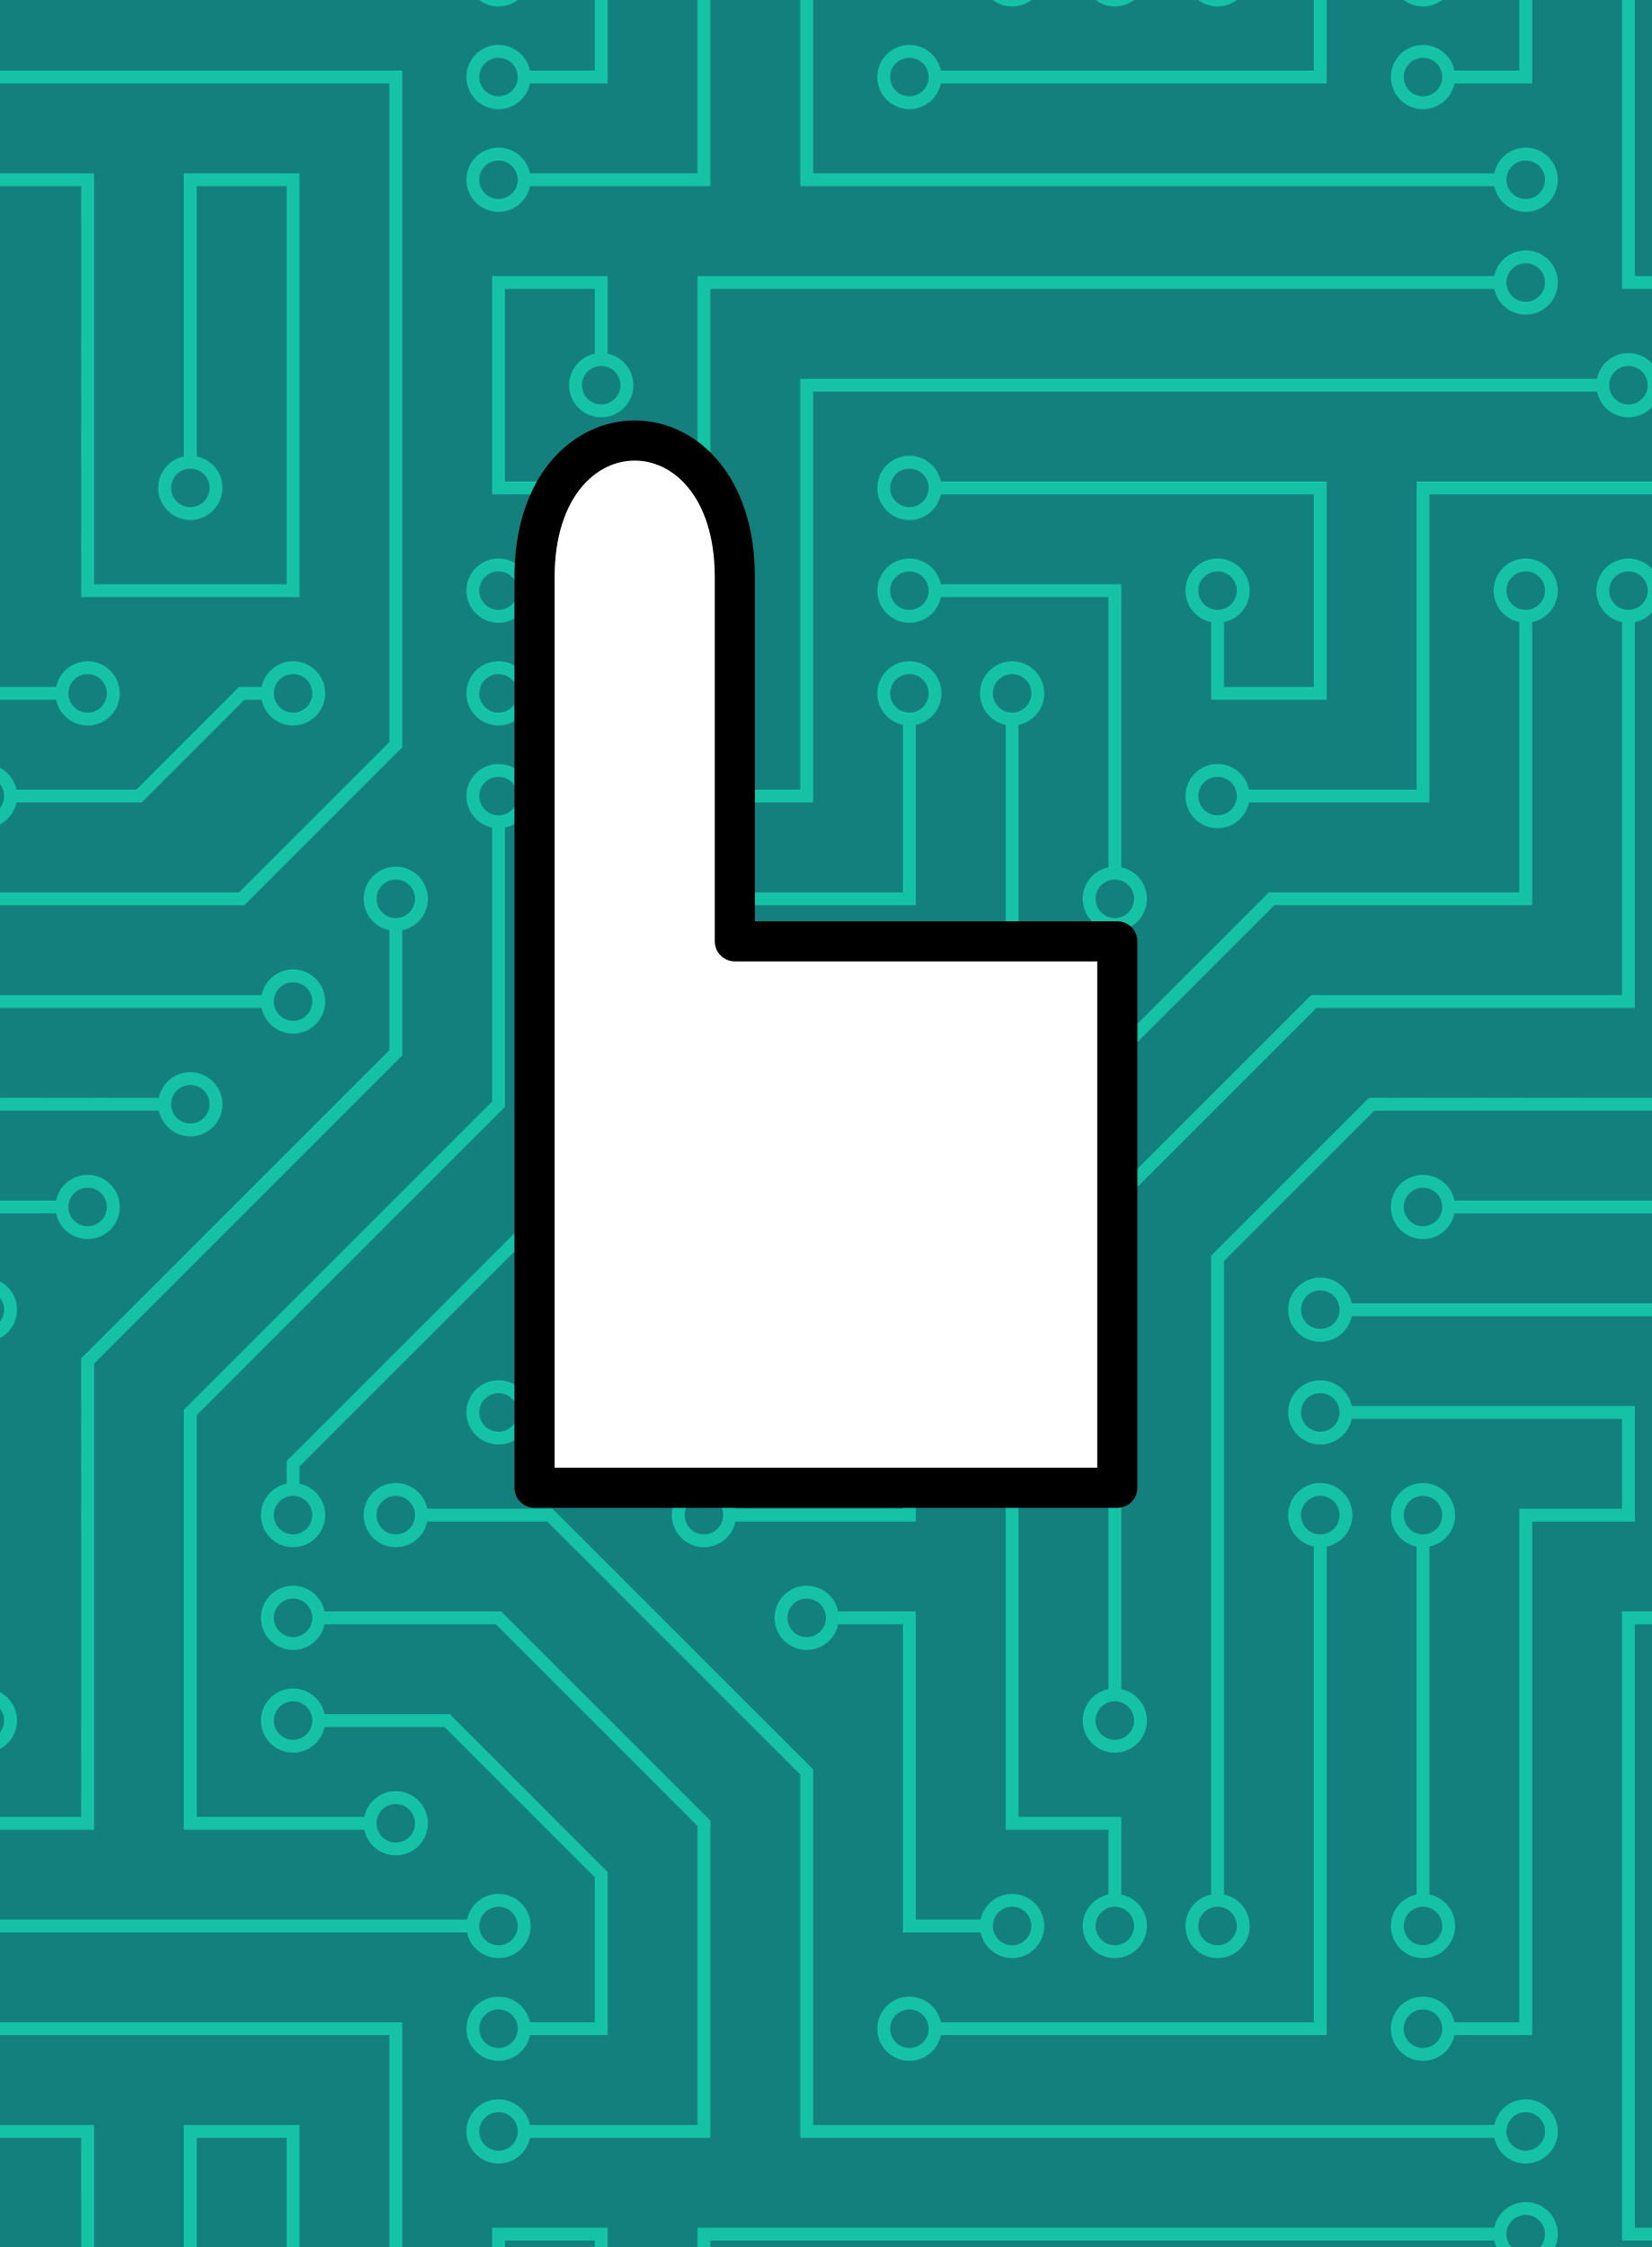
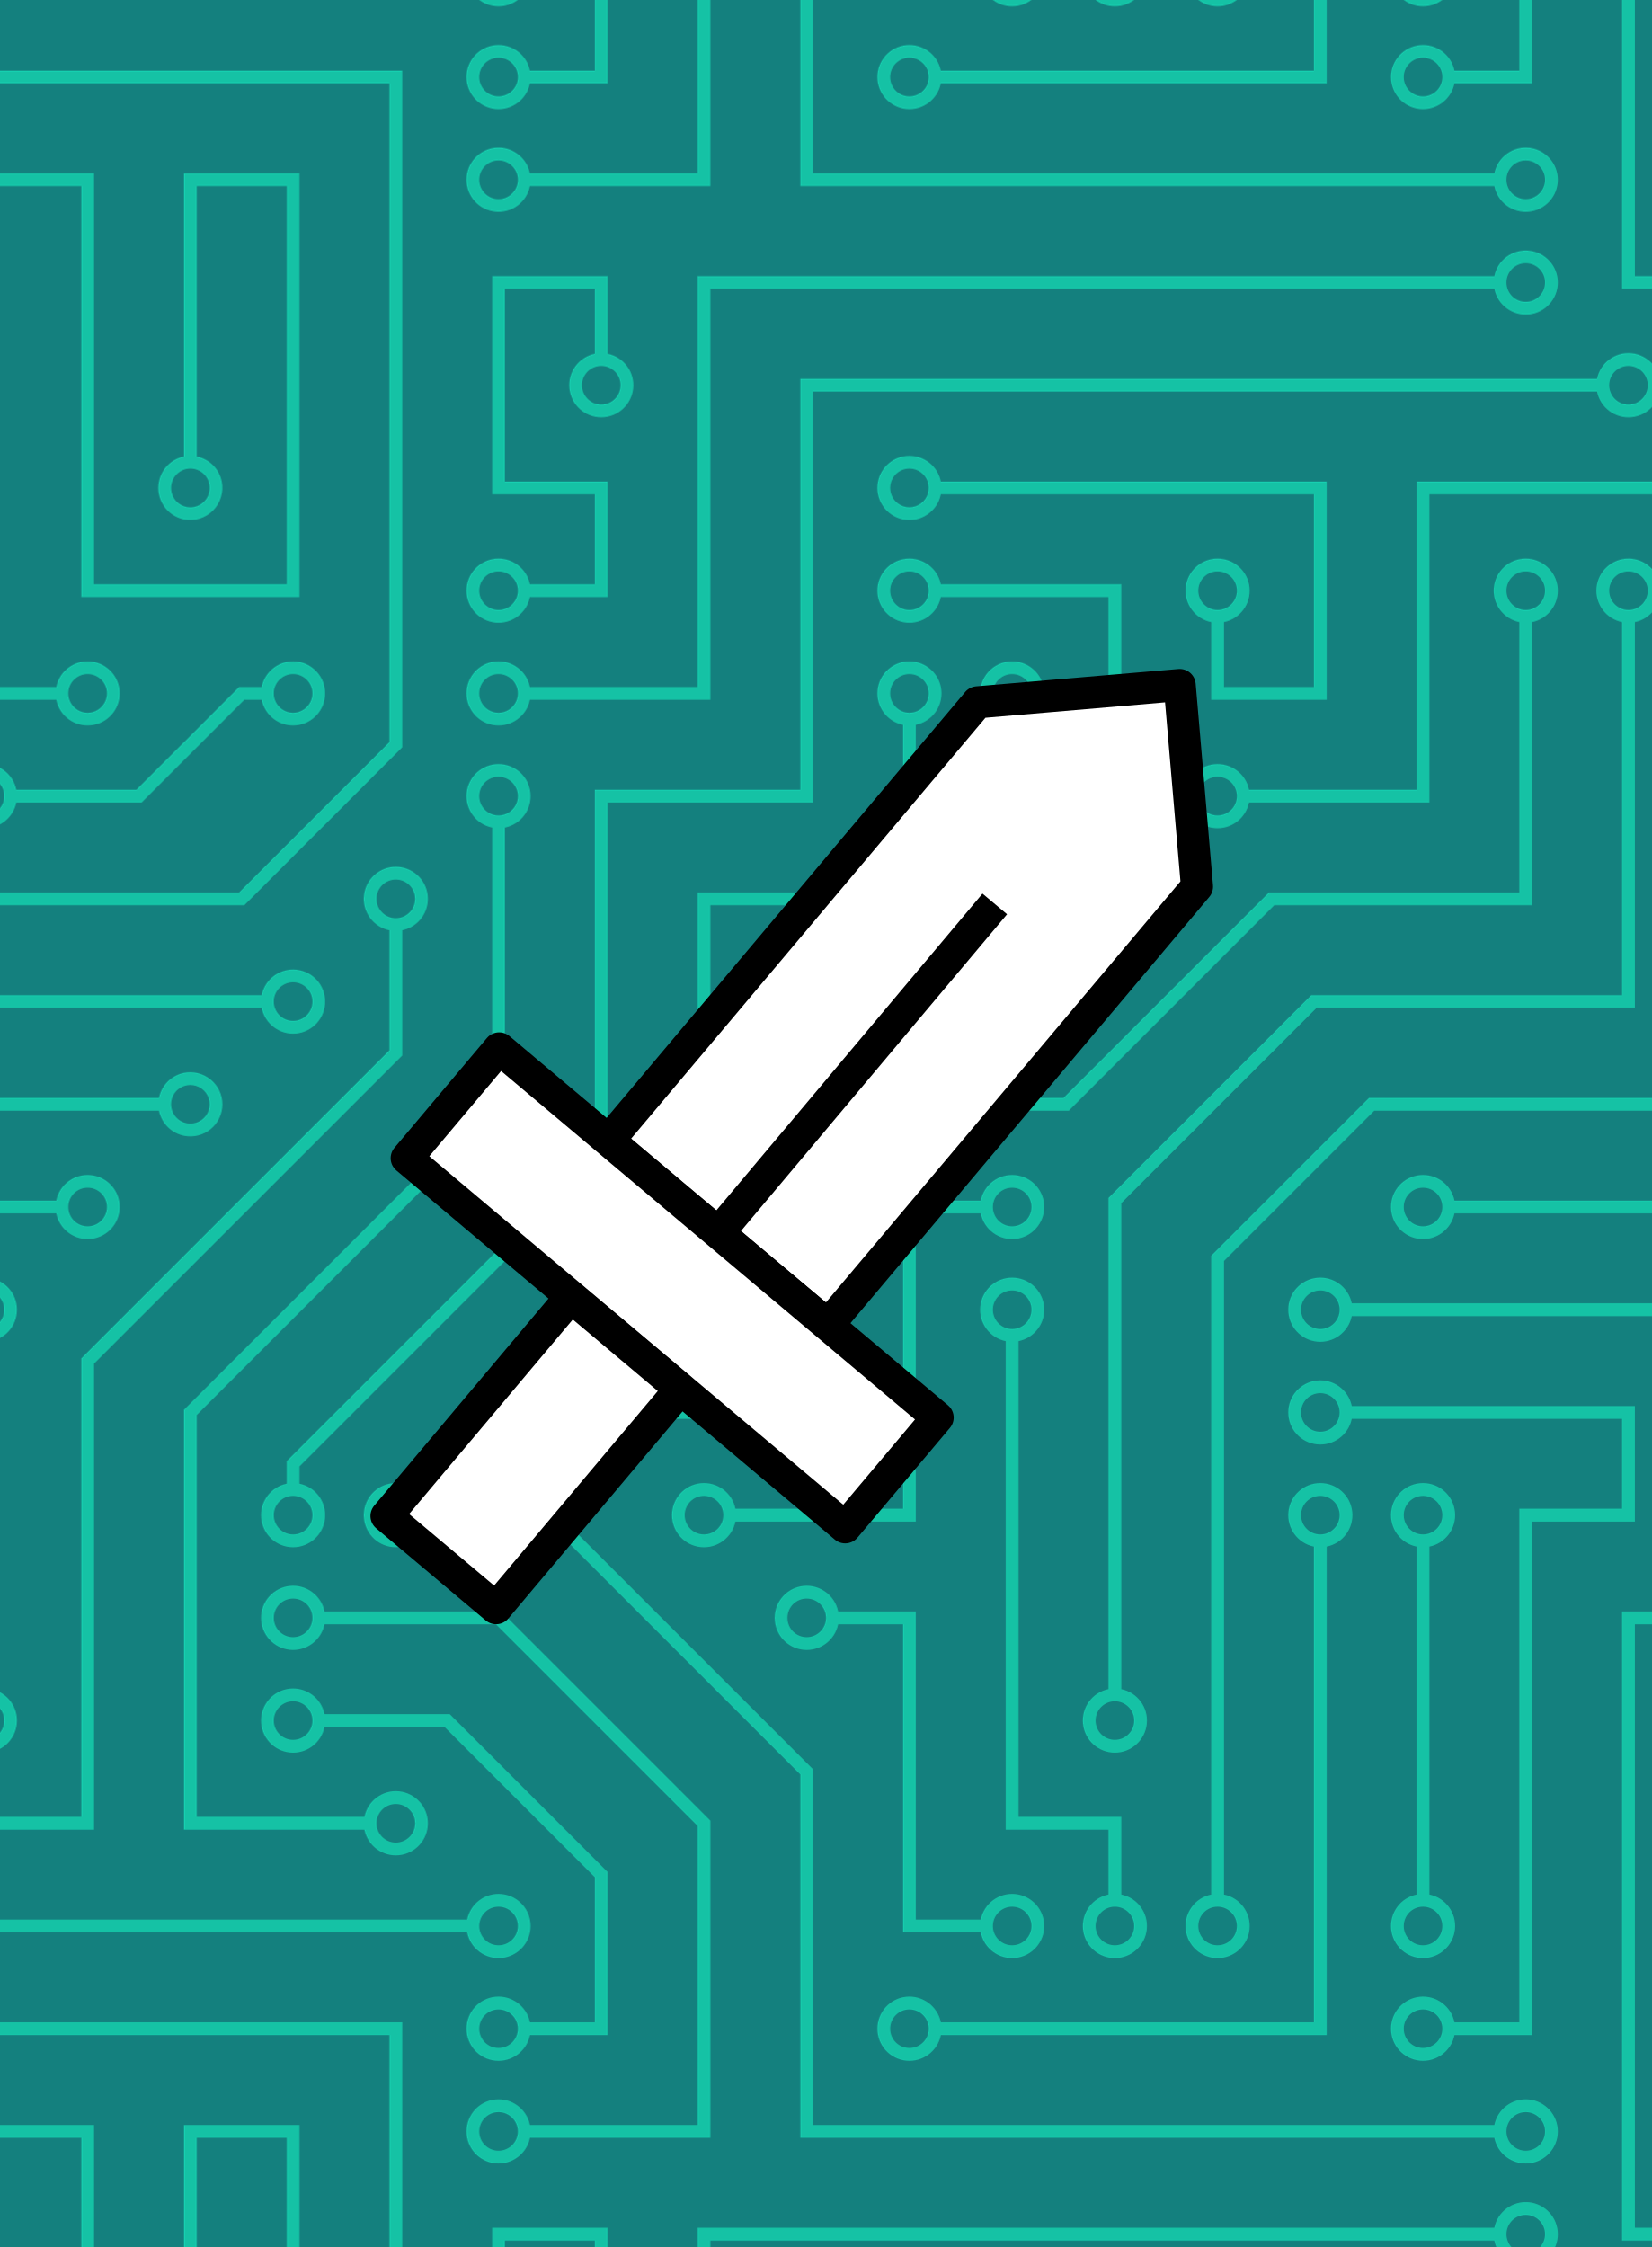
- <svg xmlns="http://www.w3.org/2000/svg" width="816px" height="1110px" viewBox="-2.5 -7.5 25 35" version="1.1">
+ <svg xmlns="http://www.w3.org/2000/svg" width="408px" height="555px" viewBox="-2.5 -7.5 25 35" version="1.1">
  <defs>
    <pattern id="pattern" x="0" y="0" width="304" height="304" patternUnits="userSpaceOnUse" patternTransform="scale(0.1 0.1)">
      <path fill="#15c2a5" d="M44.1 224a5 5 0 1 1 0 2H0v-2h44.1zm160 48a5 5 0 1 1 0 2H82v-2h122.1zm57.8-46a5 5 0 1 1 0-2H304v2h-42.1zm0 16a5 5 0 1 1 0-2H304v2h-42.1zm6.2-114a5 5 0 1 1 0 2h-86.2a5 5 0 1 1 0-2h86.2zm-256-48a5 5 0 1 1 0 2H0v-2h12.1zm185.8 34a5 5 0 1 1 0-2h86.2a5 5 0 1 1 0 2h-86.2zM258 12.1a5 5 0 1 1-2 0V0h2v12.1zm-64 208a5 5 0 1 1-2 0v-54.2a5 5 0 1 1 2 0v54.2zm48-198.2V80h62v2h-64V21.9a5 5 0 1 1 2 0zm16 16V64h46v2h-48V37.9a5 5 0 1 1 2 0zm-128 96V208h16v12.1a5 5 0 1 1-2 0V210h-16v-76.1a5 5 0 1 1 2 0zm-5.9-21.9a5 5 0 1 1 0 2H114v48H85.9a5 5 0 1 1 0-2H112v-48h12.1zm-6.2 130a5 5 0 1 1 0-2H176v-74.1a5 5 0 1 1 2 0V242h-60.1zm-16-64a5 5 0 1 1 0-2H114v48h10.1a5 5 0 1 1 0 2H112v-48h-10.1zM66 284.1a5 5 0 1 1-2 0V274H50v30h-2v-32h18v12.1zM236.1 176a5 5 0 1 1 0 2H226v94h48v32h-2v-30h-48v-98h12.1zm25.8-30a5 5 0 1 1 0-2H274v44.1a5 5 0 1 1-2 0V146h-10.1zm-64 96a5 5 0 1 1 0-2H208v-80h16v-14h-42.1a5 5 0 1 1 0-2H226v18h-16v80h-12.1zm86.2-210a5 5 0 1 1 0 2H272V0h2v32h10.1zM98 101.9V146H53.9a5 5 0 1 1 0-2H96v-42.1a5 5 0 1 1 2 0zM53.9 34a5 5 0 1 1 0-2H80V0h2v34H53.9zm60.1 3.9V66H82v64H69.9a5 5 0 1 1 0-2H80V64h32V37.9a5 5 0 1 1 2 0zM101.9 82a5 5 0 1 1 0-2H128V37.9a5 5 0 1 1 2 0V82h-28.1zm16-64a5 5 0 1 1 0-2H146v44.1a5 5 0 1 1-2 0V18h-26.1zm102.2 270a5 5 0 1 1 0 2H98v14h-2v-16h124.1zM242 149.9V160h16v34h-16v62h48v48h-2v-46h-48v-66h16v-30h-16v-12.1a5 5 0 1 1 2 0zM53.9 18a5 5 0 1 1 0-2H64V2H48V0h18v18H53.9zm112 32a5 5 0 1 1 0-2H192V0h50v2h-48v48h-28.1zm-48-48a5 5 0 0 1-9.8-2h2.07a3 3 0 1 0 5.66 0H178v34h-18V21.9a5 5 0 1 1 2 0V32h14V2h-58.1zm0 96a5 5 0 1 1 0-2H137l32-32h39V21.9a5 5 0 1 1 2 0V66h-40.17l-32 32H117.9zm28.1 90.1a5 5 0 1 1-2 0v-76.51L175.59 80H224V21.9a5 5 0 1 1 2 0V82h-49.59L146 112.41v75.69zm16 32a5 5 0 1 1-2 0v-99.51L184.59 96H300.1a5 5 0 0 1 3.9-3.9v2.07a3 3 0 0 0 0 5.66v2.07a5 5 0 0 1-3.9-3.9H185.41L162 121.41v98.69zm-144-64a5 5 0 1 1-2 0v-3.51l48-48V48h32V0h2v50H66v55.41l-48 48v2.69zM50 53.9v43.51l-48 48V208h26.1a5 5 0 1 1 0 2H0v-65.41l48-48V53.9a5 5 0 1 1 2 0zm-16 16V89.41l-34 34v-2.82l32-32V69.9a5 5 0 1 1 2 0zM12.1 32a5 5 0 1 1 0 2H9.41L0 43.41V40.6L8.59 32h3.51zm265.8 18a5 5 0 1 1 0-2h18.69l7.41-7.41v2.82L297.41 50H277.9zm-16 160a5 5 0 1 1 0-2H288v-71.41l16-16v2.82l-14 14V210h-28.1zm-208 32a5 5 0 1 1 0-2H64v-22.59L40.59 194H21.9a5 5 0 1 1 0-2H41.41L66 216.59V242H53.9zm150.2 14a5 5 0 1 1 0 2H96v-56.6L56.6 162H37.9a5 5 0 1 1 0-2h19.5L98 200.6V256h106.1zm-150.2 2a5 5 0 1 1 0-2H80v-46.59L48.59 178H21.9a5 5 0 1 1 0-2H49.41L82 208.59V258H53.9zM34 39.8v1.61L9.41 66H0v-2h8.59L32 40.59V0h2v39.8zM2 300.1a5 5 0 0 1 3.9 3.9H3.83A3 3 0 0 0 0 302.17V256h18v48h-2v-46H2v42.1zM34 241v63h-2v-62H0v-2h34v1zM17 18H0v-2h16V0h2v18h-1zm273-2h14v2h-16V0h2v16zm-32 273v15h-2v-14h-14v14h-2v-16h18v1zM0 92.1A5.02 5.02 0 0 1 6 97a5 5 0 0 1-6 4.9v-2.07a3 3 0 1 0 0-5.66V92.1zM80 272h2v32h-2v-32zm37.9 32h-2.07a3 3 0 0 0-5.66 0h-2.07a5 5 0 0 1 9.8 0zM5.9 0A5.02 5.02 0 0 1 0 5.9V3.83A3 3 0 0 0 3.83 0H5.9zm294.2 0h2.07A3 3 0 0 0 304 3.83V5.9a5 5 0 0 1-3.9-5.9zm3.9 300.1v2.07a3 3 0 0 0-1.83 1.83h-2.07a5 5 0 0 1 3.9-3.9zM97 100a3 3 0 1 0 0-6 3 3 0 0 0 0 6zm0-16a3 3 0 1 0 0-6 3 3 0 0 0 0 6zm16 16a3 3 0 1 0 0-6 3 3 0 0 0 0 6zm16 16a3 3 0 1 0 0-6 3 3 0 0 0 0 6zm0 16a3 3 0 1 0 0-6 3 3 0 0 0 0 6zm-48 32a3 3 0 1 0 0-6 3 3 0 0 0 0 6zm16 16a3 3 0 1 0 0-6 3 3 0 0 0 0 6zm32 48a3 3 0 1 0 0-6 3 3 0 0 0 0 6zm-16 16a3 3 0 1 0 0-6 3 3 0 0 0 0 6zm32-16a3 3 0 1 0 0-6 3 3 0 0 0 0 6zm0-32a3 3 0 1 0 0-6 3 3 0 0 0 0 6zm16 32a3 3 0 1 0 0-6 3 3 0 0 0 0 6zm32 16a3 3 0 1 0 0-6 3 3 0 0 0 0 6zm0-16a3 3 0 1 0 0-6 3 3 0 0 0 0 6zm-16-64a3 3 0 1 0 0-6 3 3 0 0 0 0 6zm16 0a3 3 0 1 0 0-6 3 3 0 0 0 0 6zm16 96a3 3 0 1 0 0-6 3 3 0 0 0 0 6zm0 16a3 3 0 1 0 0-6 3 3 0 0 0 0 6zm16 16a3 3 0 1 0 0-6 3 3 0 0 0 0 6zm16-144a3 3 0 1 0 0-6 3 3 0 0 0 0 6zm0 32a3 3 0 1 0 0-6 3 3 0 0 0 0 6zm16-32a3 3 0 1 0 0-6 3 3 0 0 0 0 6zm16-16a3 3 0 1 0 0-6 3 3 0 0 0 0 6zm-96 0a3 3 0 1 0 0-6 3 3 0 0 0 0 6zm0 16a3 3 0 1 0 0-6 3 3 0 0 0 0 6zm16-32a3 3 0 1 0 0-6 3 3 0 0 0 0 6zm96 0a3 3 0 1 0 0-6 3 3 0 0 0 0 6zm-16-64a3 3 0 1 0 0-6 3 3 0 0 0 0 6zm16-16a3 3 0 1 0 0-6 3 3 0 0 0 0 6zm-32 0a3 3 0 1 0 0-6 3 3 0 0 0 0 6zm0-16a3 3 0 1 0 0-6 3 3 0 0 0 0 6zm-16 0a3 3 0 1 0 0-6 3 3 0 0 0 0 6zm-16 0a3 3 0 1 0 0-6 3 3 0 0 0 0 6zm-16 0a3 3 0 1 0 0-6 3 3 0 0 0 0 6zM49 36a3 3 0 1 0 0-6 3 3 0 0 0 0 6zm-32 0a3 3 0 1 0 0-6 3 3 0 0 0 0 6zm32 16a3 3 0 1 0 0-6 3 3 0 0 0 0 6zM33 68a3 3 0 1 0 0-6 3 3 0 0 0 0 6zm16-48a3 3 0 1 0 0-6 3 3 0 0 0 0 6zm0 240a3 3 0 1 0 0-6 3 3 0 0 0 0 6zm16 32a3 3 0 1 0 0-6 3 3 0 0 0 0 6zm-16-64a3 3 0 1 0 0-6 3 3 0 0 0 0 6zm0 16a3 3 0 1 0 0-6 3 3 0 0 0 0 6zm-16-32a3 3 0 1 0 0-6 3 3 0 0 0 0 6zm80-176a3 3 0 1 0 0-6 3 3 0 0 0 0 6zm16 0a3 3 0 1 0 0-6 3 3 0 0 0 0 6zm-16-16a3 3 0 1 0 0-6 3 3 0 0 0 0 6zm32 48a3 3 0 1 0 0-6 3 3 0 0 0 0 6zm16-16a3 3 0 1 0 0-6 3 3 0 0 0 0 6zm0-32a3 3 0 1 0 0-6 3 3 0 0 0 0 6zm112 176a3 3 0 1 0 0-6 3 3 0 0 0 0 6zm-16 16a3 3 0 1 0 0-6 3 3 0 0 0 0 6zm0 16a3 3 0 1 0 0-6 3 3 0 0 0 0 6zm0 16a3 3 0 1 0 0-6 3 3 0 0 0 0 6zM17 180a3 3 0 1 0 0-6 3 3 0 0 0 0 6zm0 16a3 3 0 1 0 0-6 3 3 0 0 0 0 6zm0-32a3 3 0 1 0 0-6 3 3 0 0 0 0 6zm16 0a3 3 0 1 0 0-6 3 3 0 0 0 0 6zM17 84a3 3 0 1 0 0-6 3 3 0 0 0 0 6zm32 64a3 3 0 1 0 0-6 3 3 0 0 0 0 6zm16-16a3 3 0 1 0 0-6 3 3 0 0 0 0 6z" />
    </pattern>
  </defs>
  <rect x="-3.5" y="-8.5" width="27" height="37" stroke="none" style="fill: #14807e" />
  <rect x="-3.5" y="-8.5" width="27" height="37" stroke="none" stroke-width="5px" fill="url(#pattern)" />
  <g transform="translate(-2.5,-2.5)">
    <g transform="scale(1.25,1.25)">
-       <path stroke-linejoin="round" stroke-width="0.5" fill="white" stroke="black" d="M 6.369 3.191 L 6.369 14.539 L 13.631 14.539 L 13.631 7.73 L 8.865 7.73 L 8.865 3.191 C 8.865 0.922 6.369 0.922 6.369 3.191 Z  " />
+       <g transform="scale(0.8,.8)" stroke-miterlimit="10" stroke-linejoin="round" stroke-width="0.5" fill="white" stroke="black">
+         <polygon class="cls-2" points="18.01 5.67 14.86 5.94 9.11 12.77 12.53 15.64 18.28 8.81 18.01 5.67" />
+         <polygon class="cls-2" points="5.97 13.04 7.41 11.33 14.24 17.08 12.8 18.79 7.68 14.48 5.97 13.04" />
+         <rect class="cls-2" x="5.72" y="16.51" width="4.46" height="2.23" transform="translate(-10.66 12.36) rotate(-49.92)" />
+         <line class="cls-2" x1="10.82" y1="14.21" x2="15.13" y2="9.08" />
+       </g>
    </g>
  </g>
</svg>
